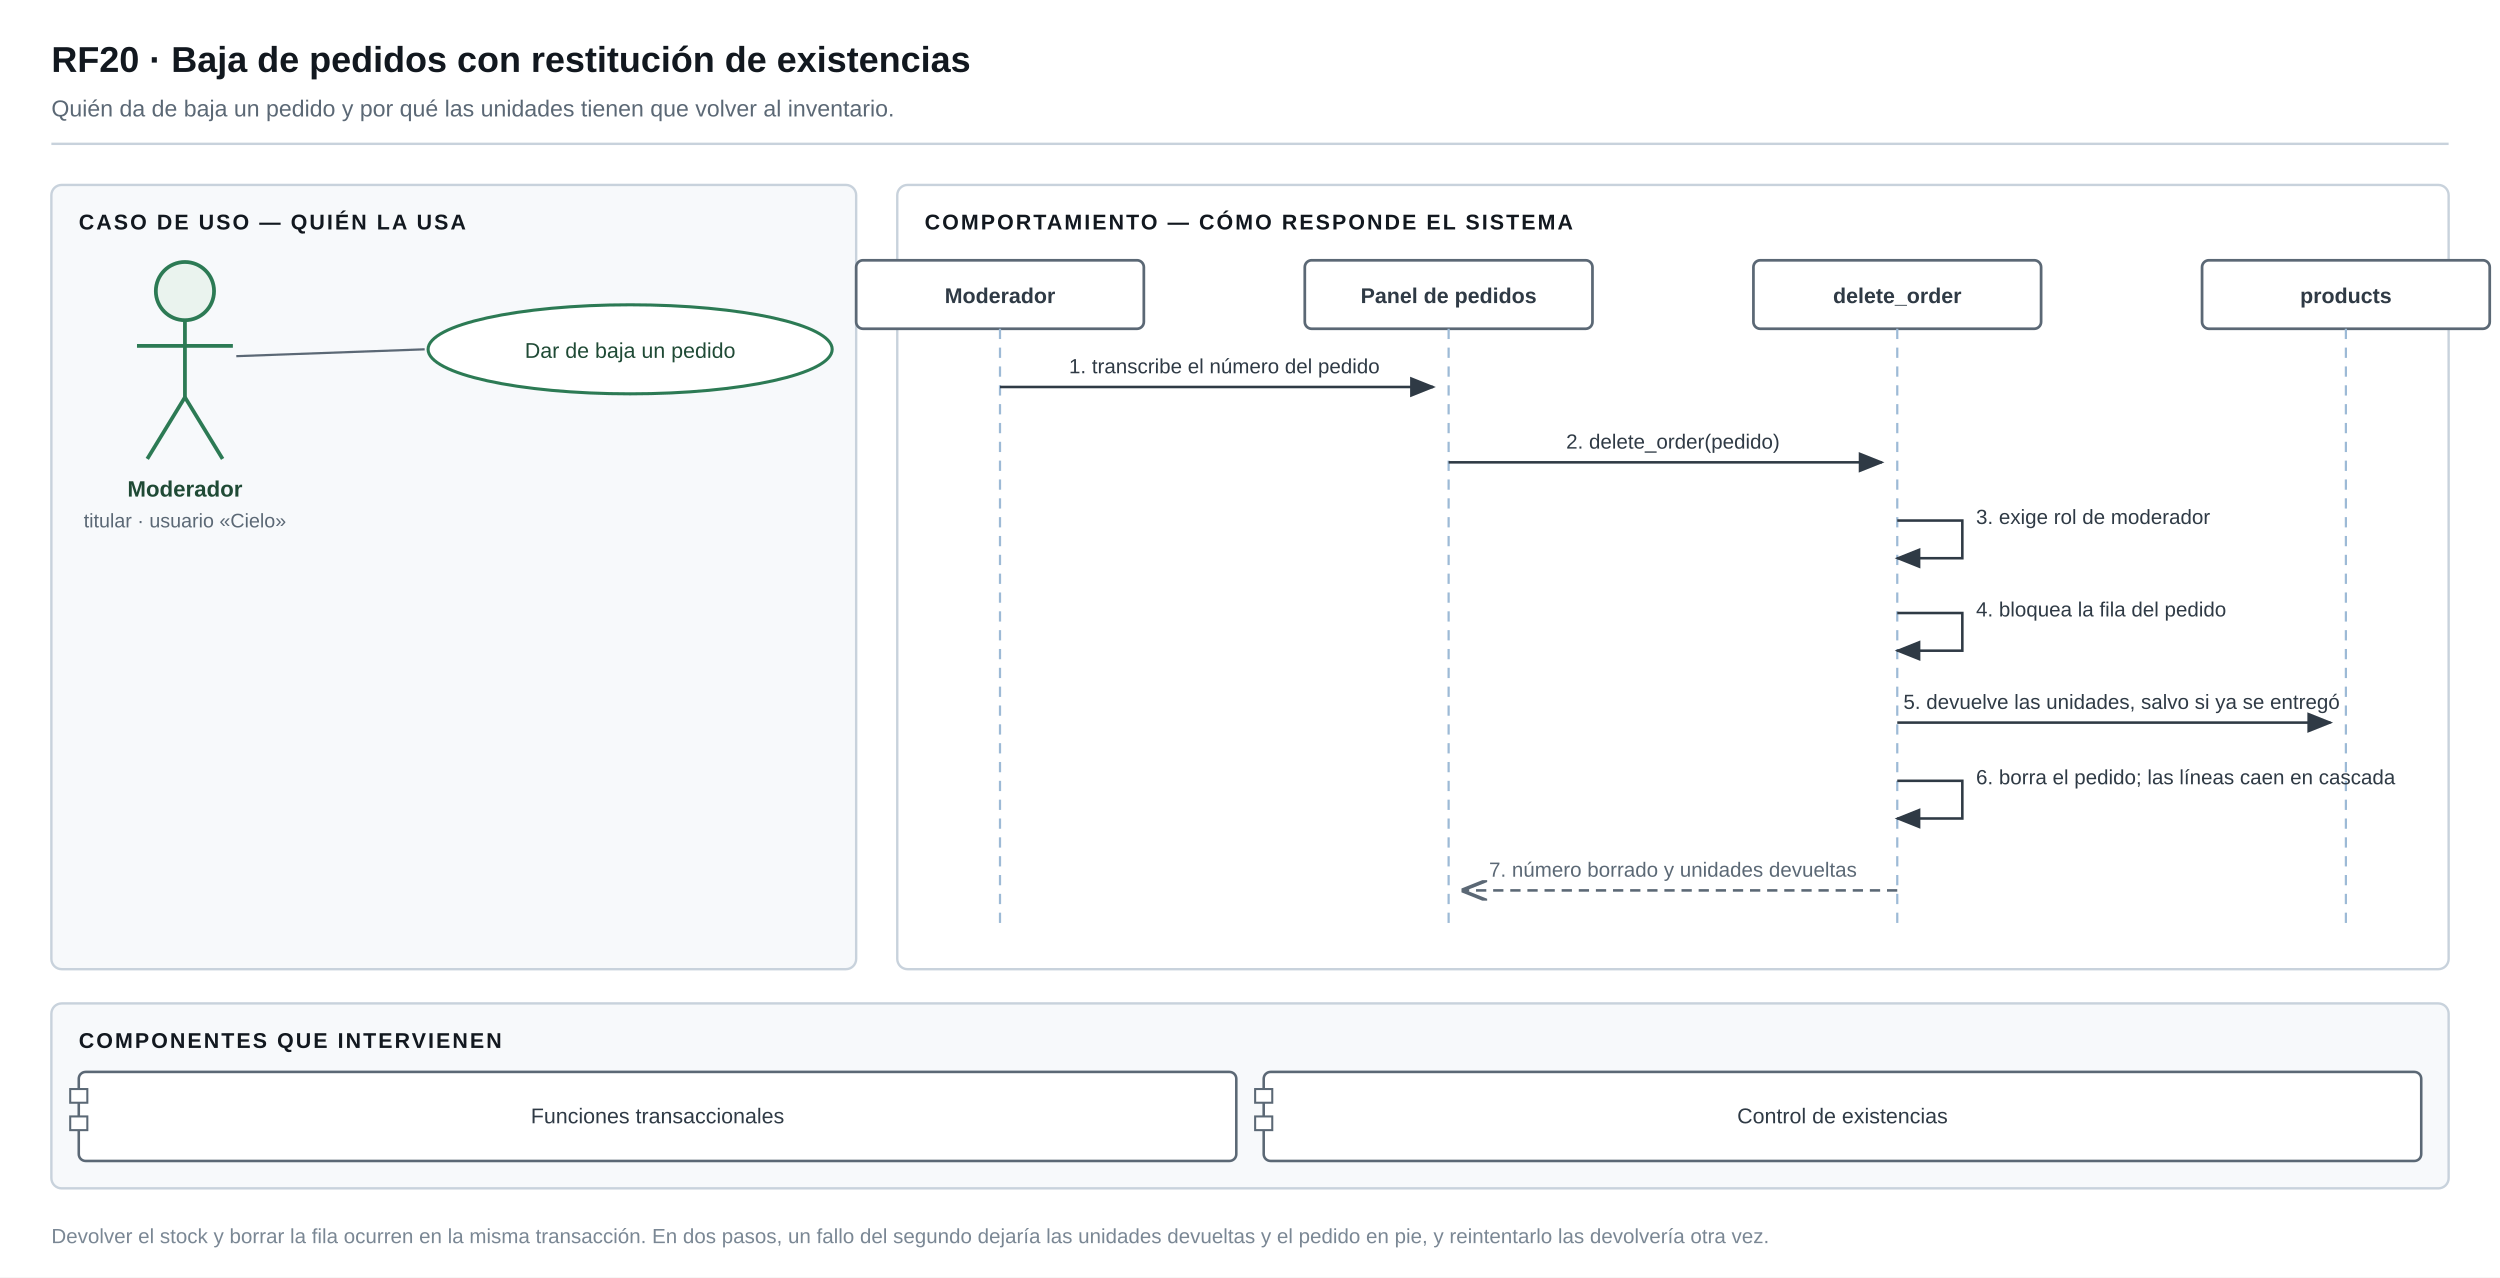
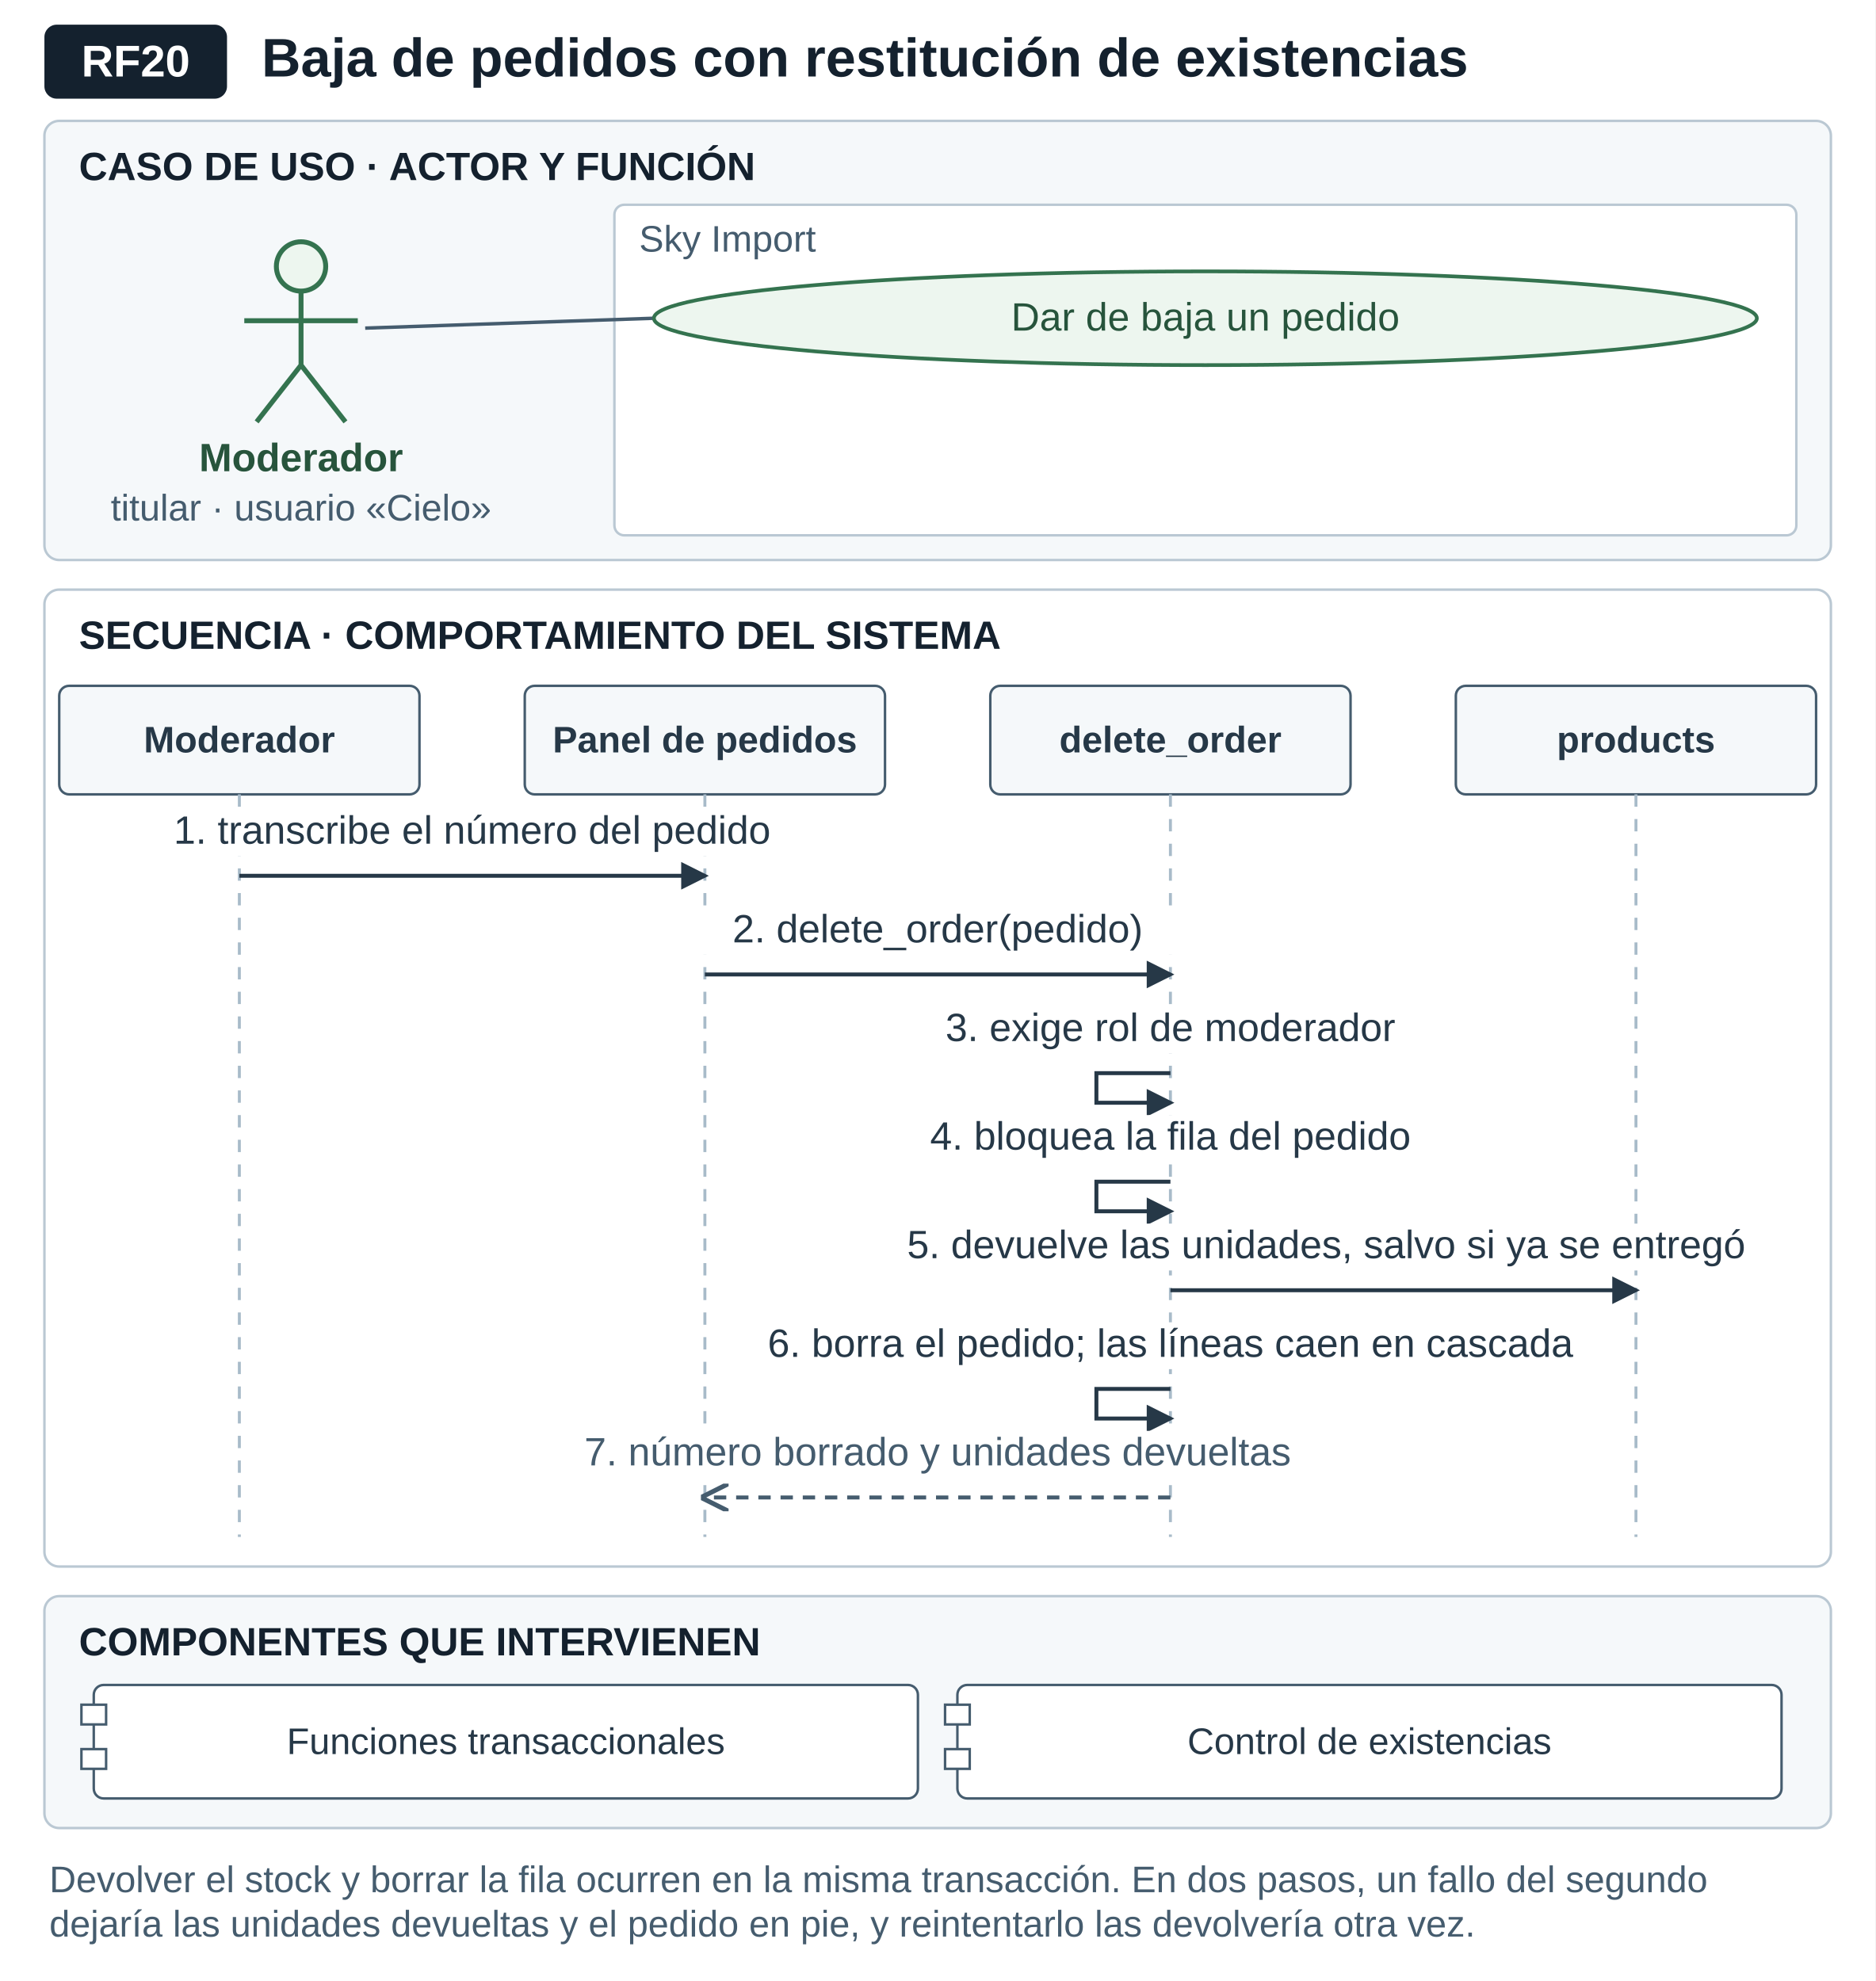
- <svg xmlns="http://www.w3.org/2000/svg" width="1460" height="746" viewBox="0 0 1460 746" font-family="Segoe UI, Arial, sans-serif">
-   <rect width="1460" height="746" fill="#ffffff" />
+ <svg xmlns="http://www.w3.org/2000/svg" width="760" height="803" viewBox="0 0 760 803" font-family="Arial, sans-serif">
+   <rect width="760" height="803" fill="#ffffff" />
  <defs>
-     <marker id="f-llena" markerWidth="10" markerHeight="8" refX="9" refY="4" orient="auto">
-       <path d="M0,0 L10,4 L0,8 z" fill="#2f3a45" />
+     <marker id="f-llena" markerWidth="7" markerHeight="7" refX="6" refY="3.5" orient="auto">
+       <path d="M0,0 L7,3.5 L0,7 z" fill="#263847" />
    </marker>
-     <marker id="f-abierta" markerWidth="10" markerHeight="8" refX="9" refY="4" orient="auto">
-       <path d="M0,0 L10,4 L0,8" fill="none" stroke="#5b6875" stroke-width="1.4" />
+     <marker id="f-abierta" markerWidth="7" markerHeight="7" refX="6" refY="3.5" orient="auto">
+       <path d="M0,0 L7,3.5 L0,7" fill="none" stroke="#455c6e" stroke-width="1.2" />
    </marker>
  </defs>
-   <text x="30" y="42" font-size="21" font-weight="700" fill="#12181f">RF20 · Baja de pedidos con restitución de existencias</text>
-   <text x="30" y="68" font-size="13.5" fill="#5b6875">Quién da de baja un pedido y por qué las unidades tienen que volver al inventario.</text>
-   <line x1="30" y1="84" x2="1430" y2="84" stroke="#c8d2dc" stroke-width="1.4" />
-   <rect x="30" y="108" width="470" height="458" rx="6" fill="#f7f9fb" stroke="#c8d2dc" stroke-width="1.4" />
-   <text x="46" y="134" font-size="12.5" font-weight="700" fill="#12181f" letter-spacing="1.2">CASO DE USO — QUIÉN LA USA</text>
-   <g stroke="#2c7a54" stroke-width="2.2" fill="none">
-     <circle cx="108" cy="170" r="17" fill="#eaf3ee" />
-     <line x1="108" y1="187" x2="108" y2="232" />
-     <line x1="80" y1="202" x2="136" y2="202" />
-     <line x1="108" y1="232" x2="86" y2="268" />
-     <line x1="108" y1="232" x2="130" y2="268" />
+   <rect x="18" y="10" width="74" height="30" rx="5" fill="#14212e" />
+   <text x="55" y="31" text-anchor="middle" font-size="18" font-weight="700" fill="#ffffff">
+     <tspan x="55" dy="0">RF20</tspan>
+   </text>
+   <text x="106" y="31" text-anchor="start" font-size="22" font-weight="700" fill="#14212e">
+     <tspan x="106" dy="0">Baja de pedidos con restitución de existencias</tspan>
+   </text>
+   <rect x="18" y="49" width="724" height="178" rx="6" fill="#f5f8fa" stroke="#bac8d3" />
+   <text x="32" y="73" text-anchor="start" font-size="16" font-weight="700" fill="#14212e">
+     <tspan x="32" dy="0">CASO DE USO · ACTOR Y FUNCIÓN</tspan>
+   </text>
+   <rect x="249" y="83" width="479" height="134" rx="4" fill="#ffffff" stroke="#bac8d3" />
+   <text x="259" y="102" text-anchor="start" font-size="15" font-weight="400" fill="#455c6e">
+     <tspan x="259" dy="0">Sky Import</tspan>
+   </text>
+   <line x1="148" y1="133" x2="265" y2="129" stroke="#455c6e" stroke-width="1.4" />
+   <g stroke="#34734f" stroke-width="2" fill="none">
+     <circle cx="122" cy="108" r="10" fill="#edf6ef" />
+     <path d="M122 118 v30 m-23,-18 h46 m-23,18 l-18,23 m18,-23 l18,23" />
  </g>
-   <text x="108" y="290" text-anchor="middle" font-size="13" font-weight="700" fill="#1f4a35">Moderador</text>
-   <text x="108" y="308" text-anchor="middle" font-size="11.5" fill="#5b6875">titular · usuario «Cielo»</text>
-   <ellipse cx="368" cy="204" rx="118" ry="26" fill="#ffffff" stroke="#2c7a54" stroke-width="1.8" />
-   <text x="368" y="209" text-anchor="middle" font-size="12.5" fill="#1f4a35">Dar de baja un pedido</text>
-   <line x1="138" y1="208" x2="248" y2="204" stroke="#5b6875" stroke-width="1.3" />
-   <rect x="524" y="108" width="906" height="458" rx="6" fill="#ffffff" stroke="#c8d2dc" stroke-width="1.4" />
-   <text x="540" y="134" font-size="12.5" font-weight="700" fill="#12181f" letter-spacing="1.2">COMPORTAMIENTO — CÓMO RESPONDE EL SISTEMA</text>
-   <rect x="500" y="152" width="168" height="40" rx="4" fill="#ffffff" stroke="#5b6875" stroke-width="1.6" />
-   <text x="584" y="177" text-anchor="middle" font-size="12.5" font-weight="700" fill="#2f3a45">Moderador</text>
-   <line x1="584" y1="192" x2="584" y2="542" stroke="#9dbad6" stroke-width="1.3" stroke-dasharray="6 5" />
-   <rect x="762" y="152" width="168" height="40" rx="4" fill="#ffffff" stroke="#5b6875" stroke-width="1.6" />
-   <text x="846" y="177" text-anchor="middle" font-size="12.5" font-weight="700" fill="#2f3a45">Panel de pedidos</text>
-   <line x1="846" y1="192" x2="846" y2="542" stroke="#9dbad6" stroke-width="1.3" stroke-dasharray="6 5" />
-   <rect x="1024" y="152" width="168" height="40" rx="4" fill="#ffffff" stroke="#5b6875" stroke-width="1.6" />
-   <text x="1108" y="177" text-anchor="middle" font-size="12.5" font-weight="700" fill="#2f3a45">delete_order</text>
-   <line x1="1108" y1="192" x2="1108" y2="542" stroke="#9dbad6" stroke-width="1.3" stroke-dasharray="6 5" />
-   <rect x="1286" y="152" width="168" height="40" rx="4" fill="#ffffff" stroke="#5b6875" stroke-width="1.6" />
-   <text x="1370" y="177" text-anchor="middle" font-size="12.5" font-weight="700" fill="#2f3a45">products</text>
-   <line x1="1370" y1="192" x2="1370" y2="542" stroke="#9dbad6" stroke-width="1.3" stroke-dasharray="6 5" />
-   <line x1="584" y1="226" x2="837" y2="226" stroke="#2f3a45" stroke-width="1.5" marker-end="url(#f-llena)" />
-   <text x="715" y="218" text-anchor="middle" font-size="12" fill="#2f3a45">1. transcribe el número del pedido</text>
-   <line x1="846" y1="270" x2="1099" y2="270" stroke="#2f3a45" stroke-width="1.5" marker-end="url(#f-llena)" />
-   <text x="977" y="262" text-anchor="middle" font-size="12" fill="#2f3a45">2. delete_order(pedido)</text>
-   <path d="M1108 304 h38 v22 h-38" fill="none" stroke="#2f3a45" stroke-width="1.5" marker-end="url(#f-llena)" />
-   <text x="1154" y="306" text-anchor="start" font-size="12" fill="#2f3a45">3. exige rol de moderador</text>
-   <path d="M1108 358 h38 v22 h-38" fill="none" stroke="#2f3a45" stroke-width="1.5" marker-end="url(#f-llena)" />
-   <text x="1154" y="360" text-anchor="start" font-size="12" fill="#2f3a45">4. bloquea la fila del pedido</text>
-   <line x1="1108" y1="422" x2="1361" y2="422" stroke="#2f3a45" stroke-width="1.5" marker-end="url(#f-llena)" />
-   <text x="1239" y="414" text-anchor="middle" font-size="12" fill="#2f3a45">5. devuelve las unidades, salvo si ya se entregó</text>
-   <path d="M1108 456 h38 v22 h-38" fill="none" stroke="#2f3a45" stroke-width="1.5" marker-end="url(#f-llena)" />
-   <text x="1154" y="458" text-anchor="start" font-size="12" fill="#2f3a45">6. borra el pedido; las líneas caen en cascada</text>
-   <line x1="1108" y1="520" x2="855" y2="520" stroke="#5b6875" stroke-width="1.5" stroke-dasharray="6 4" marker-end="url(#f-abierta)" />
-   <text x="977" y="512" text-anchor="middle" font-size="12" fill="#5b6875">7. número borrado y unidades devueltas</text>
-   <rect x="30" y="586" width="1400" height="108" rx="6" fill="#f7f9fb" stroke="#c8d2dc" stroke-width="1.4" />
-   <text x="46" y="612" font-size="12.5" font-weight="700" fill="#12181f" letter-spacing="1.2">COMPONENTES QUE INTERVIENEN</text>
-   <rect x="46" y="626" width="676" height="52" rx="4" fill="#ffffff" stroke="#5b6875" stroke-width="1.5" />
-   <rect x="41" y="636" width="10" height="8" fill="#ffffff" stroke="#5b6875" stroke-width="1.2" />
-   <rect x="41" y="652" width="10" height="8" fill="#ffffff" stroke="#5b6875" stroke-width="1.2" />
-   <text x="384" y="656" text-anchor="middle" font-size="12.5" fill="#2f3a45">Funciones transaccionales</text>
-   <rect x="738" y="626" width="676" height="52" rx="4" fill="#ffffff" stroke="#5b6875" stroke-width="1.5" />
-   <rect x="733" y="636" width="10" height="8" fill="#ffffff" stroke="#5b6875" stroke-width="1.2" />
-   <rect x="733" y="652" width="10" height="8" fill="#ffffff" stroke="#5b6875" stroke-width="1.2" />
-   <text x="1076" y="656" text-anchor="middle" font-size="12.5" fill="#2f3a45">Control de existencias</text>
-   <text x="30" y="726" font-size="12" fill="#7a8794">Devolver el stock y borrar la fila ocurren en la misma transacción. En dos pasos, un fallo del segundo dejaría las unidades devueltas y el pedido en pie, y reintentarlo las devolvería otra vez.</text>
+   <text x="122" y="191" text-anchor="middle" font-size="16" font-weight="700" fill="#27543c">
+     <tspan x="122" dy="0">Moderador</tspan>
+   </text>
+   <text x="122" y="211" text-anchor="middle" font-size="15" font-weight="400" fill="#455c6e">
+     <tspan x="122" dy="0">titular · usuario «Cielo»</tspan>
+   </text>
+   <ellipse cx="488.5" cy="129" rx="223.5" ry="19" fill="#edf6ef" stroke="#34734f" stroke-width="1.5" />
+   <text x="488.5" y="134" text-anchor="middle" font-size="16" font-weight="400" fill="#27543c">
+     <tspan x="488.5" dy="0">Dar de baja un pedido</tspan>
+   </text>
+   <rect x="18" y="239" width="724" height="396" rx="6" fill="#ffffff" stroke="#bac8d3" />
+   <text x="32" y="263" text-anchor="start" font-size="16" font-weight="700" fill="#14212e">
+     <tspan x="32" dy="0">SECUENCIA · COMPORTAMIENTO DEL SISTEMA</tspan>
+   </text>
+   <rect x="24" y="278" width="146" height="44" rx="4" fill="#f5f8fa" stroke="#455c6e" />
+   <text x="97" y="305" text-anchor="middle" font-size="15" font-weight="700" fill="#263847">
+     <tspan x="97" dy="0">Moderador</tspan>
+   </text>
+   <line x1="97" y1="322" x2="97" y2="623" stroke="#a8bbc9" stroke-width="1.2" stroke-dasharray="5 5" />
+   <rect x="212.667" y="278" width="146" height="44" rx="4" fill="#f5f8fa" stroke="#455c6e" />
+   <text x="285.667" y="305" text-anchor="middle" font-size="15" font-weight="700" fill="#263847">
+     <tspan x="285.667" dy="0">Panel de pedidos</tspan>
+   </text>
+   <line x1="285.667" y1="322" x2="285.667" y2="623" stroke="#a8bbc9" stroke-width="1.2" stroke-dasharray="5 5" />
+   <rect x="401.333" y="278" width="146" height="44" rx="4" fill="#f5f8fa" stroke="#455c6e" />
+   <text x="474.333" y="305" text-anchor="middle" font-size="15" font-weight="700" fill="#263847">
+     <tspan x="474.333" dy="0">delete_order</tspan>
+   </text>
+   <line x1="474.333" y1="322" x2="474.333" y2="623" stroke="#a8bbc9" stroke-width="1.2" stroke-dasharray="5 5" />
+   <rect x="590" y="278" width="146" height="44" rx="4" fill="#f5f8fa" stroke="#455c6e" />
+   <text x="663" y="305" text-anchor="middle" font-size="15" font-weight="700" fill="#263847">
+     <tspan x="663" dy="0">products</tspan>
+   </text>
+   <line x1="663" y1="322" x2="663" y2="623" stroke="#a8bbc9" stroke-width="1.2" stroke-dasharray="5 5" />
+   <rect x="57.773" y="328" width="267.12" height="19" rx="2" fill="#ffffff" />
+   <text x="191.333" y="342" text-anchor="middle" font-size="16" font-weight="400" fill="#263847">
+     <tspan x="191.333" dy="0">1. transcribe el número del pedido</tspan>
+   </text>
+   <line x1="97" y1="355" x2="285.667" y2="355" stroke="#263847" stroke-width="1.6" marker-end="url(#f-llena)" />
+   <rect x="282.6" y="368" width="194.8" height="19" rx="2" fill="#ffffff" />
+   <text x="380" y="382" text-anchor="middle" font-size="16" font-weight="400" fill="#263847">
+     <tspan x="380" dy="0">2. delete_order(pedido)</tspan>
+   </text>
+   <line x1="285.667" y1="395" x2="474.333" y2="395" stroke="#263847" stroke-width="1.6" marker-end="url(#f-llena)" />
+   <rect x="373.813" y="408" width="201.04" height="19" rx="2" fill="#ffffff" />
+   <text x="474.333" y="422" text-anchor="middle" font-size="16" font-weight="400" fill="#263847">
+     <tspan x="474.333" dy="0">3. exige rol de moderador</tspan>
+   </text>
+   <path d="M474.333 435 h-30 v12 h30" fill="none" stroke="#263847" stroke-width="1.6" marker-end="url(#f-llena)" />
+   <rect x="366.373" y="452" width="215.92" height="19" rx="2" fill="#ffffff" />
+   <text x="474.333" y="466" text-anchor="middle" font-size="16" font-weight="400" fill="#263847">
+     <tspan x="474.333" dy="0">4. bloquea la fila del pedido</tspan>
+   </text>
+   <path d="M474.333 479 h-30 v12 h30" fill="none" stroke="#263847" stroke-width="1.6" marker-end="url(#f-llena)" />
+   <rect x="352.96" y="496" width="369.04" height="19" rx="2" fill="#ffffff" />
+   <text x="537.48" y="510" text-anchor="middle" font-size="16" font-weight="400" fill="#263847">
+     <tspan x="537.48" dy="0">5. devuelve las unidades, salvo si ya se entregó</tspan>
+   </text>
+   <line x1="474.333" y1="523" x2="663" y2="523" stroke="#263847" stroke-width="1.6" marker-end="url(#f-llena)" />
+   <rect x="296.453" y="536" width="355.76" height="19" rx="2" fill="#ffffff" />
+   <text x="474.333" y="550" text-anchor="middle" font-size="16" font-weight="400" fill="#263847">
+     <tspan x="474.333" dy="0">6. borra el pedido; las líneas caen en cascada</tspan>
+   </text>
+   <path d="M474.333 563 h-30 v12 h30" fill="none" stroke="#263847" stroke-width="1.6" marker-end="url(#f-llena)" />
+   <rect x="225.16" y="580" width="309.68" height="19" rx="2" fill="#ffffff" />
+   <text x="380" y="594" text-anchor="middle" font-size="16" font-weight="400" fill="#455c6e">
+     <tspan x="380" dy="0">7. número borrado y unidades devueltas</tspan>
+   </text>
+   <line x1="474.333" y1="607" x2="285.667" y2="607" stroke="#455c6e" stroke-width="1.6" stroke-dasharray="5 4" marker-end="url(#f-abierta)" />
+   <rect x="18" y="647" width="724" height="94" rx="6" fill="#f5f8fa" stroke="#bac8d3" />
+   <text x="32" y="671" text-anchor="start" font-size="16" font-weight="700" fill="#14212e">
+     <tspan x="32" dy="0">COMPONENTES QUE INTERVIENEN</tspan>
+   </text>
+   <rect x="38" y="683" width="334" height="46" rx="4" fill="#ffffff" stroke="#455c6e" />
+   <rect x="33" y="691" width="10" height="8" fill="#ffffff" stroke="#455c6e" />
+   <rect x="33" y="709" width="10" height="8" fill="#ffffff" stroke="#455c6e" />
+   <text x="205" y="711" text-anchor="middle" font-size="15" font-weight="400" fill="#263847">
+     <tspan x="205" dy="0">Funciones transaccionales</tspan>
+   </text>
+   <rect x="388" y="683" width="334" height="46" rx="4" fill="#ffffff" stroke="#455c6e" />
+   <rect x="383" y="691" width="10" height="8" fill="#ffffff" stroke="#455c6e" />
+   <rect x="383" y="709" width="10" height="8" fill="#ffffff" stroke="#455c6e" />
+   <text x="555" y="711" text-anchor="middle" font-size="15" font-weight="400" fill="#263847">
+     <tspan x="555" dy="0">Control de existencias</tspan>
+   </text>
+   <text x="20" y="767" text-anchor="start" font-size="15" font-weight="400" fill="#455c6e">
+     <tspan x="20" dy="0">Devolver el stock y borrar la fila ocurren en la misma transacción. En dos pasos, un fallo del segundo</tspan>
+     <tspan x="20" dy="18">dejaría las unidades devueltas y el pedido en pie, y reintentarlo las devolvería otra vez.</tspan>
+   </text>
</svg>
